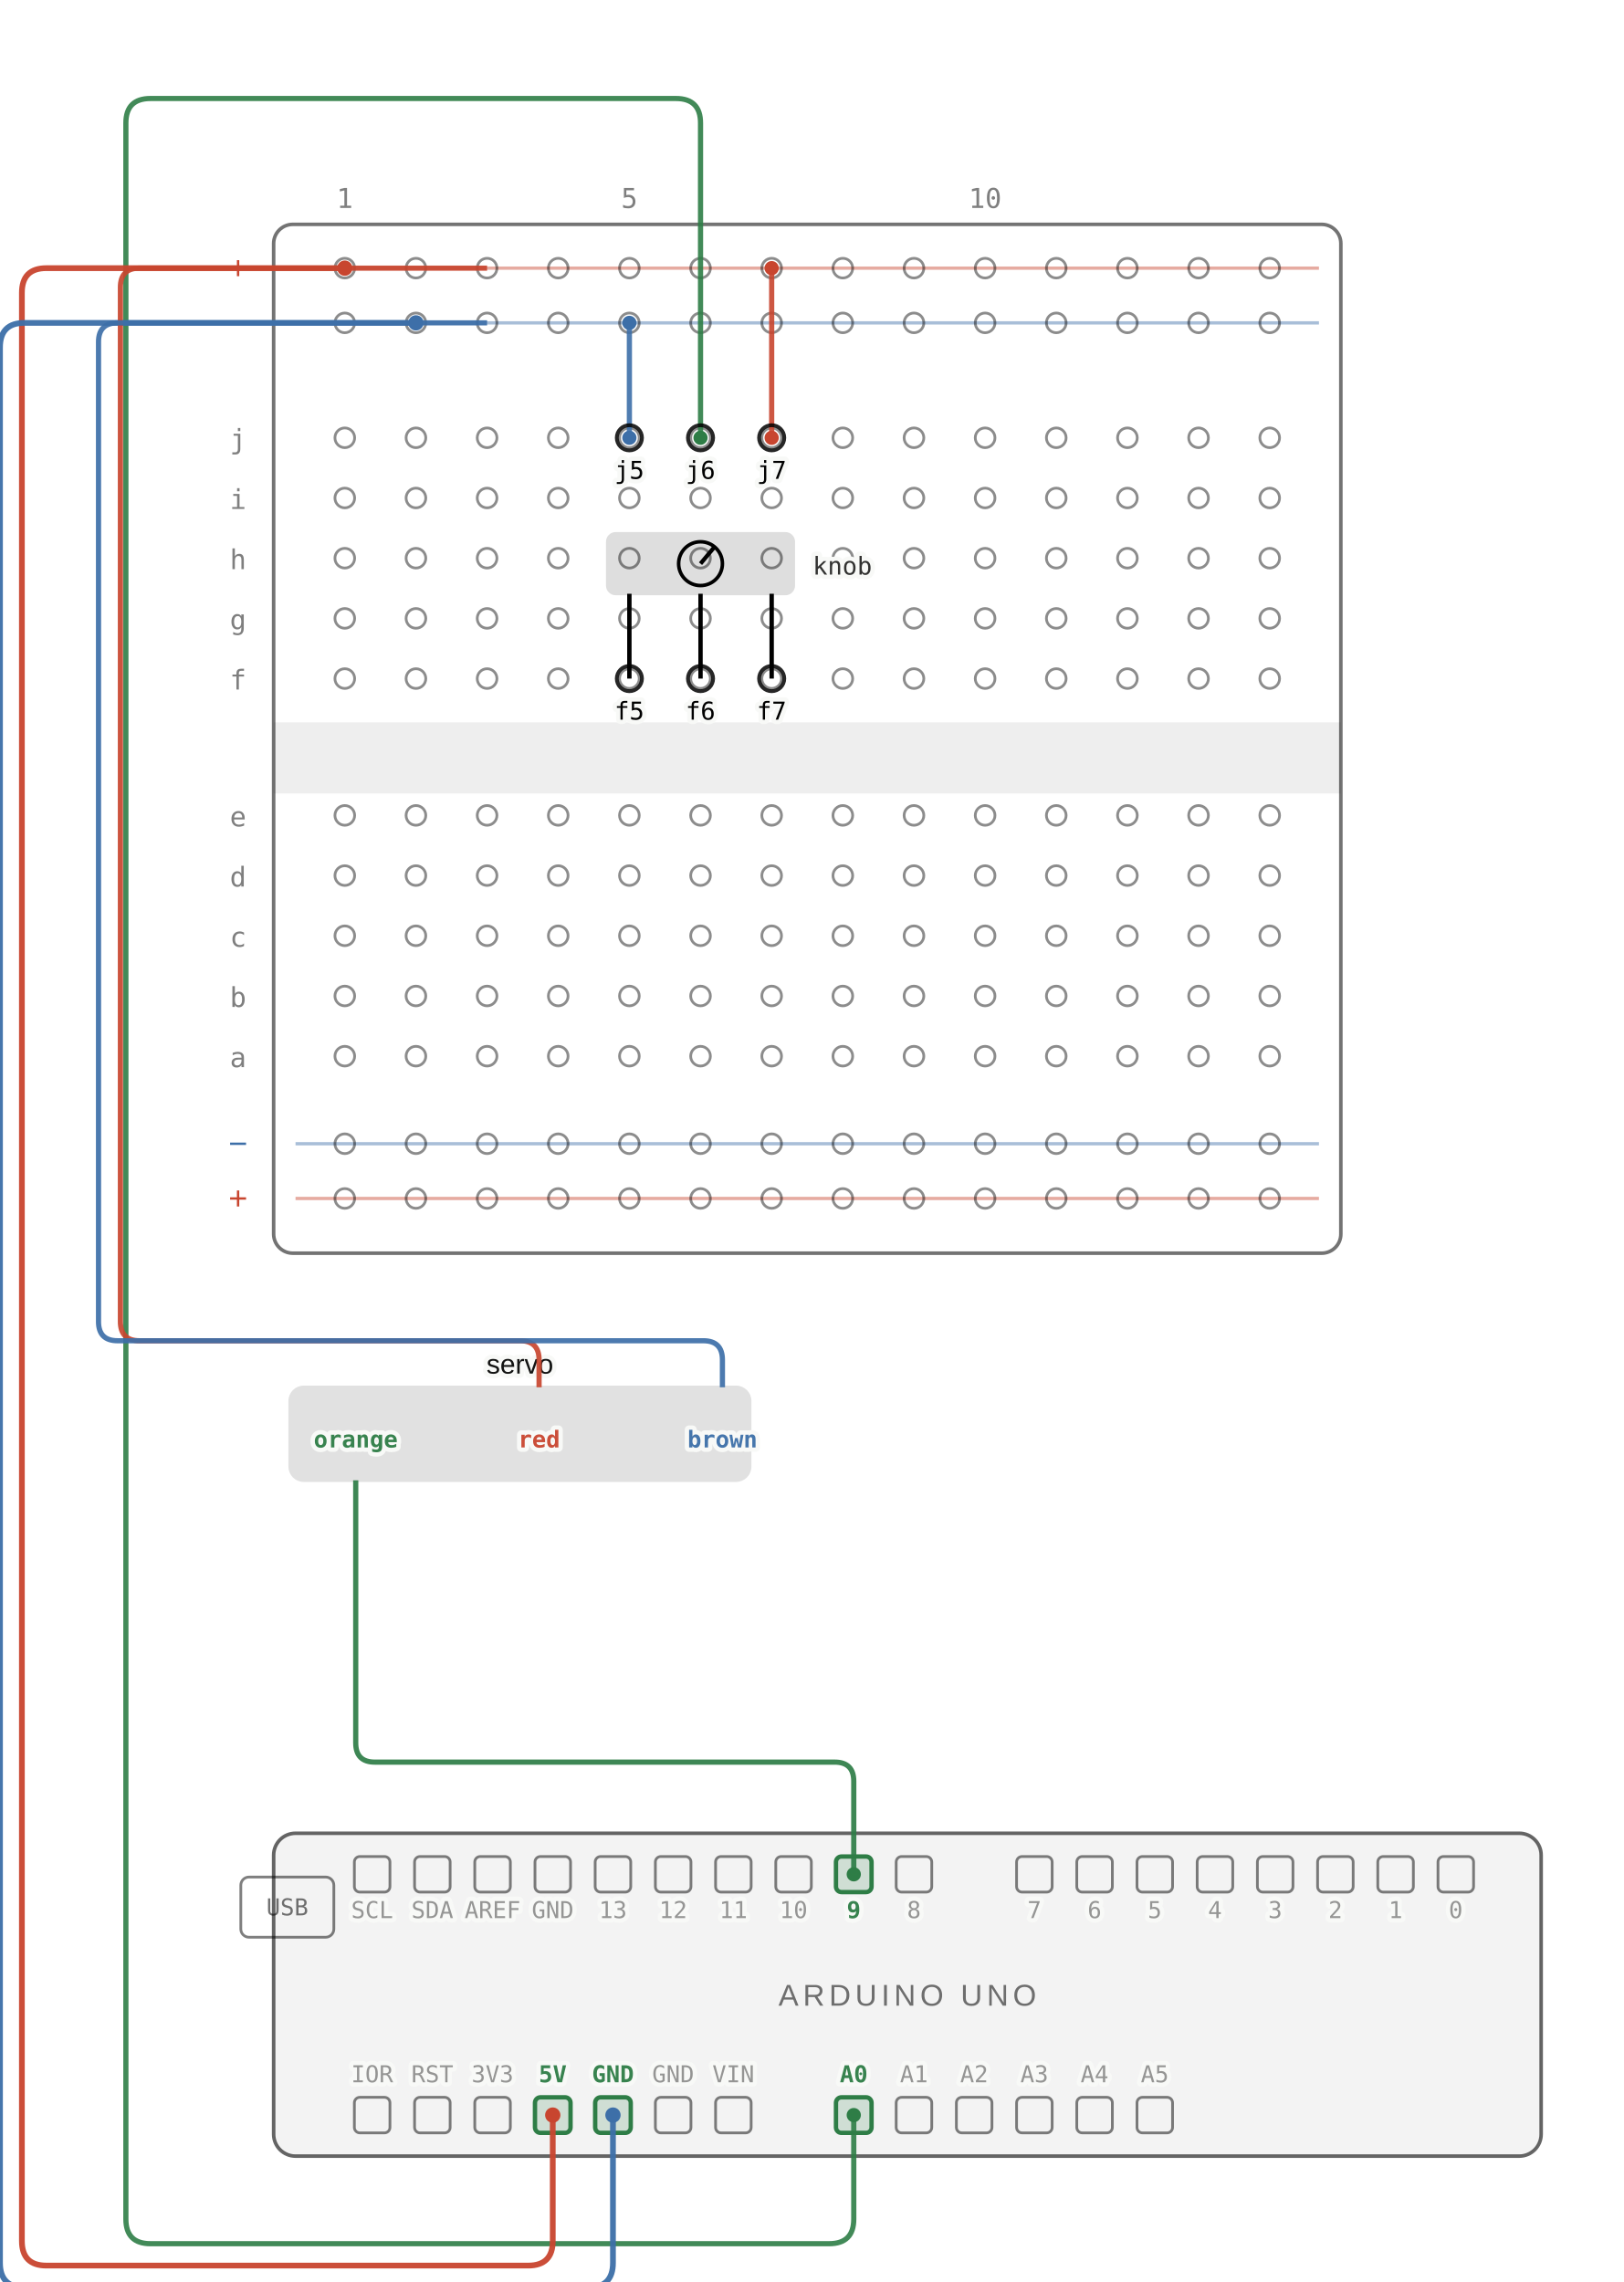
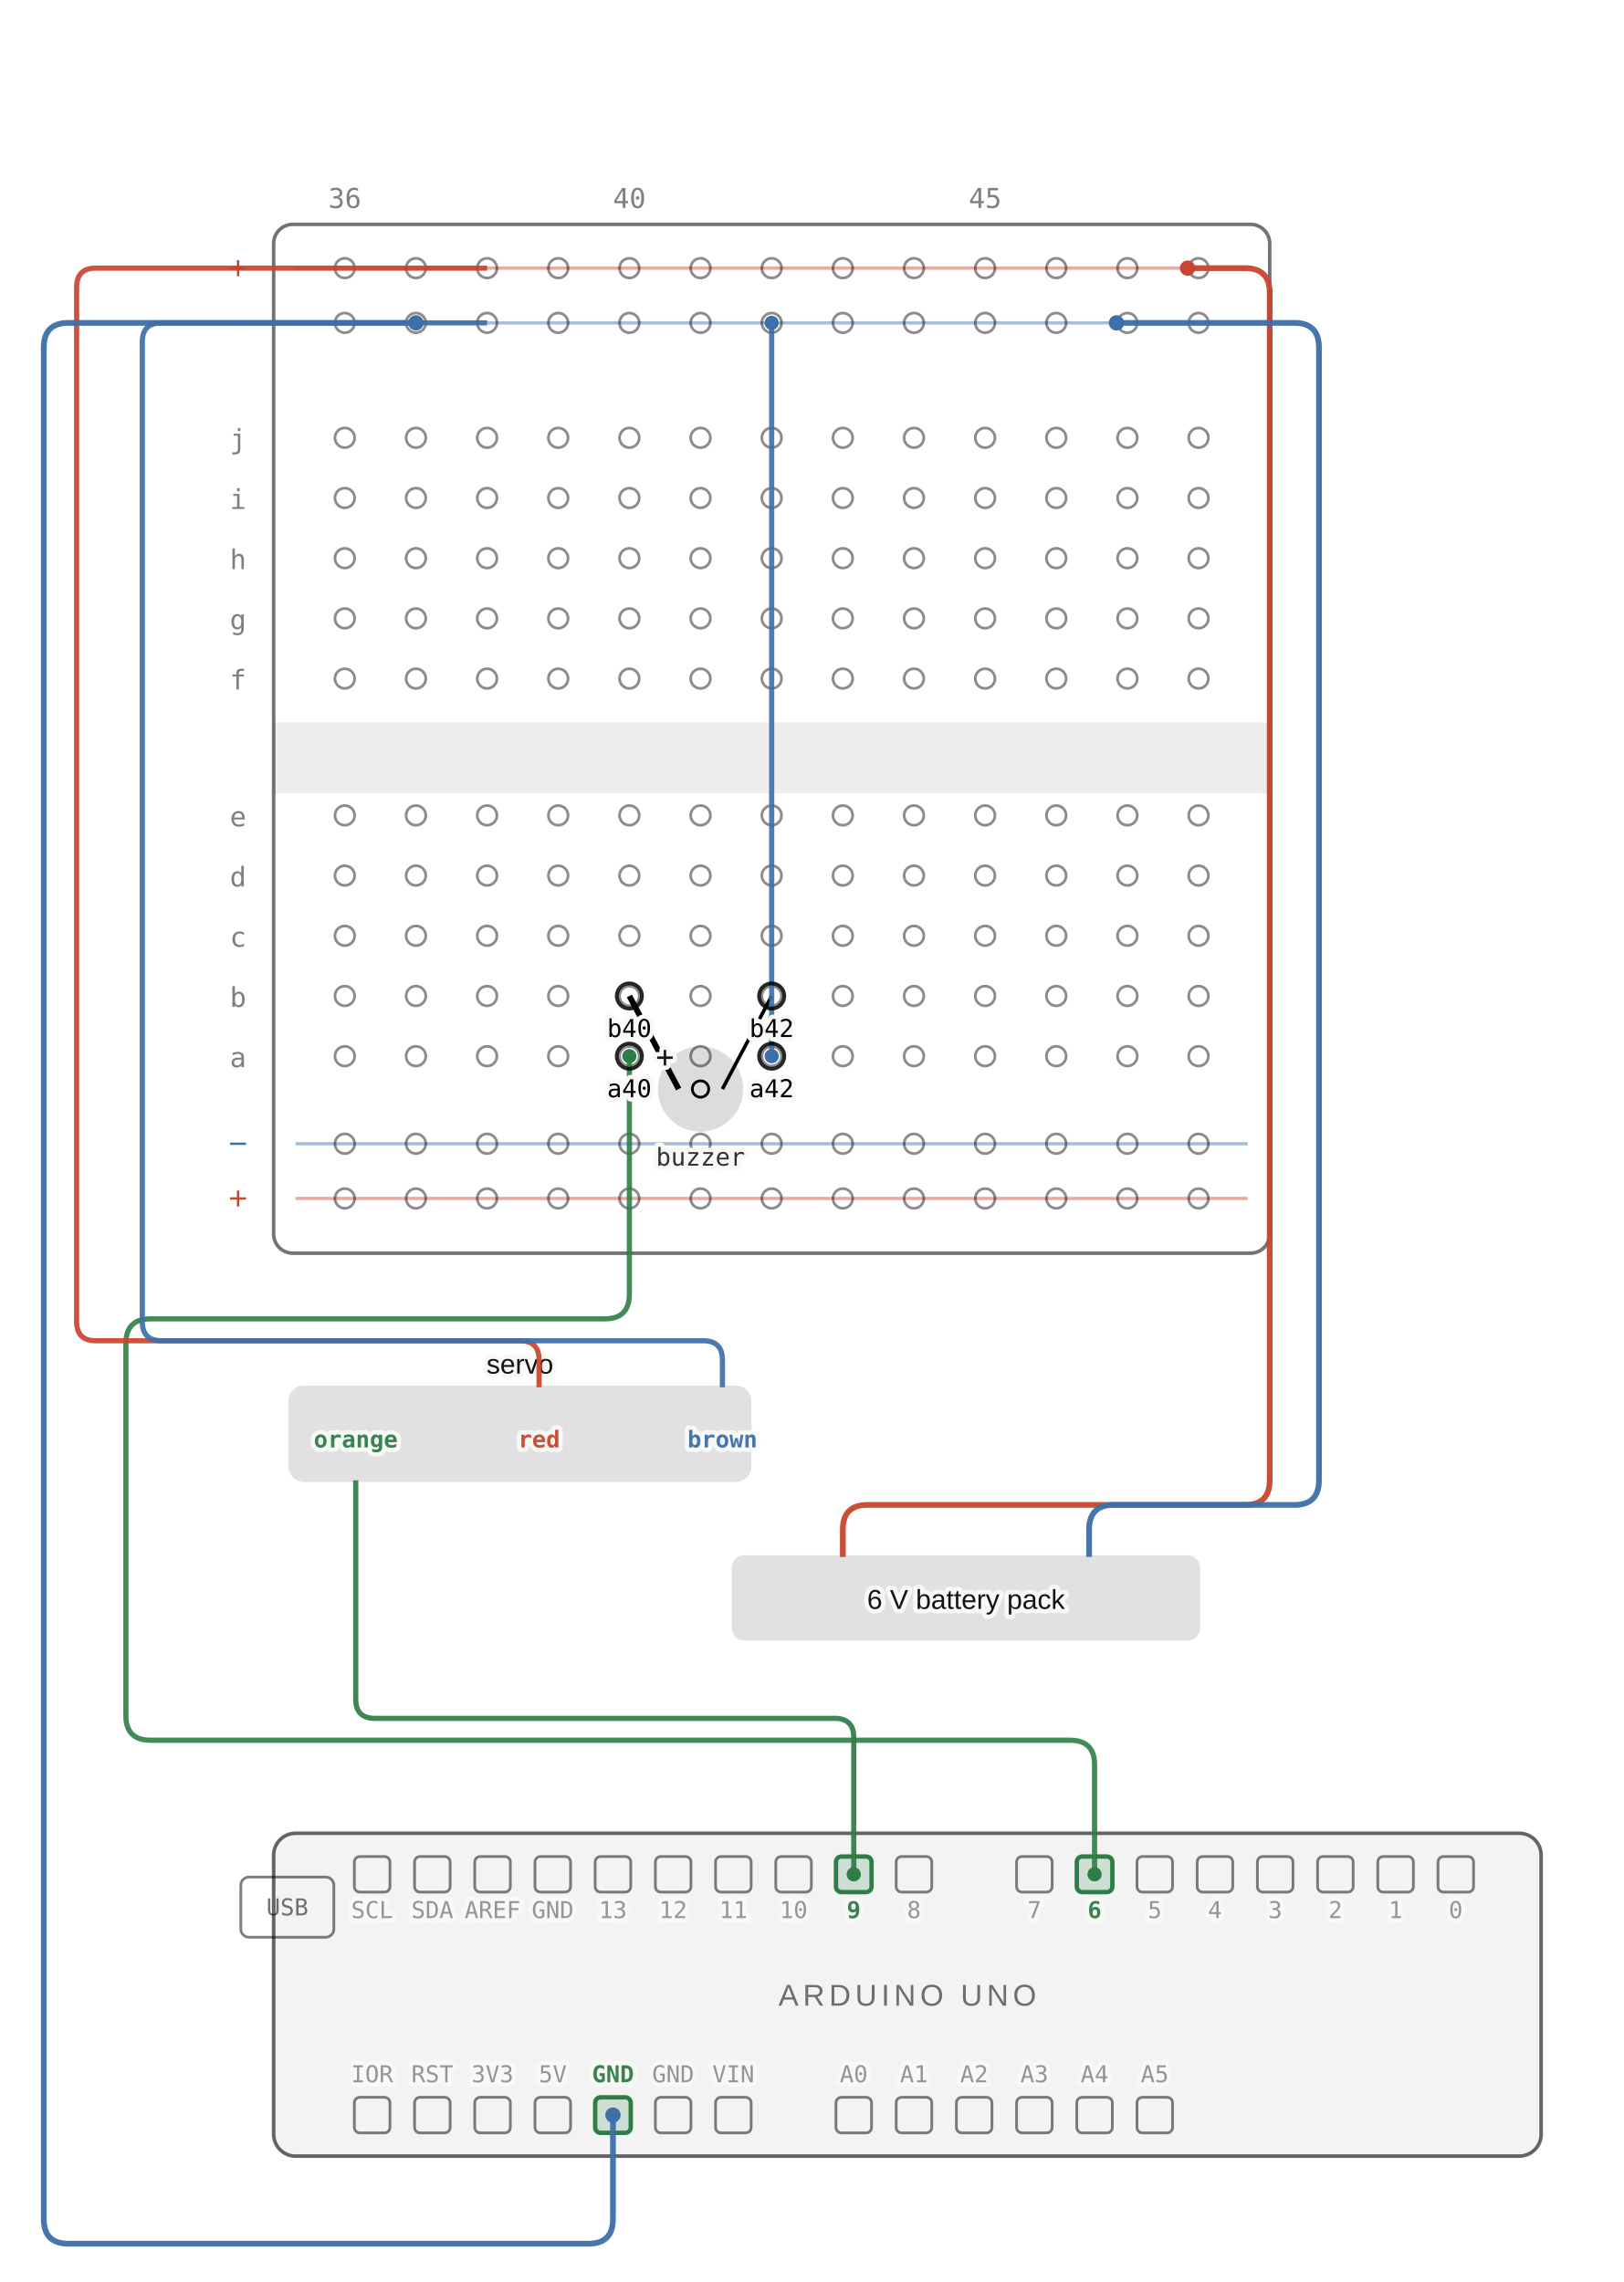
- <svg viewBox="0 -64 593.2 834" role="img" aria-label="Band 6 Part 5: the knob drives the arm" style="width:593.2px; max-width:100%; min-width:560px">
+ <svg viewBox="0 -64 593.2 834" role="img" aria-label="Band 8 Part 10: the documented example" style="width:593.2px; max-width:100%; min-width:560px">
  <defs>
    <circle id="bh" r="3.6" fill="none" stroke="currentColor" stroke-width="1" opacity=".45" />
    <rect id="sk" x="-6.5" y="-6.5" width="13" height="13" rx="2" fill="none" stroke="currentColor" stroke-width="1" opacity=".5" />
  </defs>
-   <rect x="100" y="18" width="390" height="376" rx="7" fill="none" stroke="currentColor" stroke-width="1.3" opacity=".55" />
-   <rect x="100" y="200" width="390" height="26" fill="currentColor" opacity=".07" />
-   <line x1="108" y1="34" x2="482" y2="34" stroke="#C8452F" stroke-width="1.2" opacity=".45" />
+   <rect x="100" y="18" width="364" height="376" rx="7" fill="none" stroke="currentColor" stroke-width="1.3" opacity=".55" />
+   <rect x="100" y="200" width="364" height="26" fill="currentColor" opacity=".07" />
+   <line x1="108" y1="34" x2="456" y2="34" stroke="#C8452F" stroke-width="1.2" opacity=".45" />
  <text x="87" y="38" font-size="12" fill="#C8452F" text-anchor="middle" font-family="Archivo,Arial,sans-serif">+</text>
  <use href="#bh" x="126" y="34" />
  <use href="#bh" x="152" y="34" />
  <use href="#bh" x="178" y="34" />
  <use href="#bh" x="204" y="34" />
  <use href="#bh" x="230" y="34" />
  <use href="#bh" x="256" y="34" />
  <use href="#bh" x="282" y="34" />
  <use href="#bh" x="308" y="34" />
  <use href="#bh" x="334" y="34" />
  <use href="#bh" x="360" y="34" />
  <use href="#bh" x="386" y="34" />
  <use href="#bh" x="412" y="34" />
  <use href="#bh" x="438" y="34" />
-   <use href="#bh" x="464" y="34" />
-   <line x1="108" y1="54" x2="482" y2="54" stroke="#3D6FA8" stroke-width="1.2" opacity=".45" />
+   <line x1="108" y1="54" x2="456" y2="54" stroke="#3D6FA8" stroke-width="1.2" opacity=".45" />
  <text x="87" y="58" font-size="12" fill="#3D6FA8" text-anchor="middle" font-family="Archivo,Arial,sans-serif">−</text>
  <use href="#bh" x="126" y="54" />
  <use href="#bh" x="152" y="54" />
  <use href="#bh" x="178" y="54" />
  <use href="#bh" x="204" y="54" />
  <use href="#bh" x="230" y="54" />
  <use href="#bh" x="256" y="54" />
  <use href="#bh" x="282" y="54" />
  <use href="#bh" x="308" y="54" />
  <use href="#bh" x="334" y="54" />
  <use href="#bh" x="360" y="54" />
  <use href="#bh" x="386" y="54" />
  <use href="#bh" x="412" y="54" />
  <use href="#bh" x="438" y="54" />
-   <use href="#bh" x="464" y="54" />
-   <line x1="108" y1="354" x2="482" y2="354" stroke="#3D6FA8" stroke-width="1.2" opacity=".45" />
+   <line x1="108" y1="354" x2="456" y2="354" stroke="#3D6FA8" stroke-width="1.2" opacity=".45" />
  <text x="87" y="358" font-size="12" fill="#3D6FA8" text-anchor="middle" font-family="Archivo,Arial,sans-serif">−</text>
  <use href="#bh" x="126" y="354" />
  <use href="#bh" x="152" y="354" />
  <use href="#bh" x="178" y="354" />
  <use href="#bh" x="204" y="354" />
  <use href="#bh" x="230" y="354" />
  <use href="#bh" x="256" y="354" />
  <use href="#bh" x="282" y="354" />
  <use href="#bh" x="308" y="354" />
  <use href="#bh" x="334" y="354" />
  <use href="#bh" x="360" y="354" />
  <use href="#bh" x="386" y="354" />
  <use href="#bh" x="412" y="354" />
  <use href="#bh" x="438" y="354" />
-   <use href="#bh" x="464" y="354" />
-   <line x1="108" y1="374" x2="482" y2="374" stroke="#C8452F" stroke-width="1.2" opacity=".45" />
+   <line x1="108" y1="374" x2="456" y2="374" stroke="#C8452F" stroke-width="1.2" opacity=".45" />
  <text x="87" y="378" font-size="12" fill="#C8452F" text-anchor="middle" font-family="Archivo,Arial,sans-serif">+</text>
  <use href="#bh" x="126" y="374" />
  <use href="#bh" x="152" y="374" />
  <use href="#bh" x="178" y="374" />
  <use href="#bh" x="204" y="374" />
  <use href="#bh" x="230" y="374" />
  <use href="#bh" x="256" y="374" />
  <use href="#bh" x="282" y="374" />
  <use href="#bh" x="308" y="374" />
  <use href="#bh" x="334" y="374" />
  <use href="#bh" x="360" y="374" />
  <use href="#bh" x="386" y="374" />
  <use href="#bh" x="412" y="374" />
  <use href="#bh" x="438" y="374" />
-   <use href="#bh" x="464" y="374" />
  <text x="87" y="100" font-size="10" fill="currentColor" opacity=".5" text-anchor="middle" font-family="IBM Plex Mono,monospace">j</text>
  <use href="#bh" x="126" y="96" />
  <use href="#bh" x="152" y="96" />
  <use href="#bh" x="178" y="96" />
  <use href="#bh" x="204" y="96" />
  <use href="#bh" x="230" y="96" />
  <use href="#bh" x="256" y="96" />
  <use href="#bh" x="282" y="96" />
  <use href="#bh" x="308" y="96" />
  <use href="#bh" x="334" y="96" />
  <use href="#bh" x="360" y="96" />
  <use href="#bh" x="386" y="96" />
  <use href="#bh" x="412" y="96" />
  <use href="#bh" x="438" y="96" />
-   <use href="#bh" x="464" y="96" />
  <text x="87" y="122" font-size="10" fill="currentColor" opacity=".5" text-anchor="middle" font-family="IBM Plex Mono,monospace">i</text>
  <use href="#bh" x="126" y="118" />
  <use href="#bh" x="152" y="118" />
  <use href="#bh" x="178" y="118" />
  <use href="#bh" x="204" y="118" />
  <use href="#bh" x="230" y="118" />
  <use href="#bh" x="256" y="118" />
  <use href="#bh" x="282" y="118" />
  <use href="#bh" x="308" y="118" />
  <use href="#bh" x="334" y="118" />
  <use href="#bh" x="360" y="118" />
  <use href="#bh" x="386" y="118" />
  <use href="#bh" x="412" y="118" />
  <use href="#bh" x="438" y="118" />
-   <use href="#bh" x="464" y="118" />
  <text x="87" y="144" font-size="10" fill="currentColor" opacity=".5" text-anchor="middle" font-family="IBM Plex Mono,monospace">h</text>
  <use href="#bh" x="126" y="140" />
  <use href="#bh" x="152" y="140" />
  <use href="#bh" x="178" y="140" />
  <use href="#bh" x="204" y="140" />
  <use href="#bh" x="230" y="140" />
  <use href="#bh" x="256" y="140" />
  <use href="#bh" x="282" y="140" />
  <use href="#bh" x="308" y="140" />
  <use href="#bh" x="334" y="140" />
  <use href="#bh" x="360" y="140" />
  <use href="#bh" x="386" y="140" />
  <use href="#bh" x="412" y="140" />
  <use href="#bh" x="438" y="140" />
-   <use href="#bh" x="464" y="140" />
  <text x="87" y="166" font-size="10" fill="currentColor" opacity=".5" text-anchor="middle" font-family="IBM Plex Mono,monospace">g</text>
  <use href="#bh" x="126" y="162" />
  <use href="#bh" x="152" y="162" />
  <use href="#bh" x="178" y="162" />
  <use href="#bh" x="204" y="162" />
  <use href="#bh" x="230" y="162" />
  <use href="#bh" x="256" y="162" />
  <use href="#bh" x="282" y="162" />
  <use href="#bh" x="308" y="162" />
  <use href="#bh" x="334" y="162" />
  <use href="#bh" x="360" y="162" />
  <use href="#bh" x="386" y="162" />
  <use href="#bh" x="412" y="162" />
  <use href="#bh" x="438" y="162" />
-   <use href="#bh" x="464" y="162" />
  <text x="87" y="188" font-size="10" fill="currentColor" opacity=".5" text-anchor="middle" font-family="IBM Plex Mono,monospace">f</text>
  <use href="#bh" x="126" y="184" />
  <use href="#bh" x="152" y="184" />
  <use href="#bh" x="178" y="184" />
  <use href="#bh" x="204" y="184" />
  <use href="#bh" x="230" y="184" />
  <use href="#bh" x="256" y="184" />
  <use href="#bh" x="282" y="184" />
  <use href="#bh" x="308" y="184" />
  <use href="#bh" x="334" y="184" />
  <use href="#bh" x="360" y="184" />
  <use href="#bh" x="386" y="184" />
  <use href="#bh" x="412" y="184" />
  <use href="#bh" x="438" y="184" />
-   <use href="#bh" x="464" y="184" />
  <text x="87" y="238" font-size="10" fill="currentColor" opacity=".5" text-anchor="middle" font-family="IBM Plex Mono,monospace">e</text>
  <use href="#bh" x="126" y="234" />
  <use href="#bh" x="152" y="234" />
  <use href="#bh" x="178" y="234" />
  <use href="#bh" x="204" y="234" />
  <use href="#bh" x="230" y="234" />
  <use href="#bh" x="256" y="234" />
  <use href="#bh" x="282" y="234" />
  <use href="#bh" x="308" y="234" />
  <use href="#bh" x="334" y="234" />
  <use href="#bh" x="360" y="234" />
  <use href="#bh" x="386" y="234" />
  <use href="#bh" x="412" y="234" />
  <use href="#bh" x="438" y="234" />
-   <use href="#bh" x="464" y="234" />
  <text x="87" y="260" font-size="10" fill="currentColor" opacity=".5" text-anchor="middle" font-family="IBM Plex Mono,monospace">d</text>
  <use href="#bh" x="126" y="256" />
  <use href="#bh" x="152" y="256" />
  <use href="#bh" x="178" y="256" />
  <use href="#bh" x="204" y="256" />
  <use href="#bh" x="230" y="256" />
  <use href="#bh" x="256" y="256" />
  <use href="#bh" x="282" y="256" />
  <use href="#bh" x="308" y="256" />
  <use href="#bh" x="334" y="256" />
  <use href="#bh" x="360" y="256" />
  <use href="#bh" x="386" y="256" />
  <use href="#bh" x="412" y="256" />
  <use href="#bh" x="438" y="256" />
-   <use href="#bh" x="464" y="256" />
  <text x="87" y="282" font-size="10" fill="currentColor" opacity=".5" text-anchor="middle" font-family="IBM Plex Mono,monospace">c</text>
  <use href="#bh" x="126" y="278" />
  <use href="#bh" x="152" y="278" />
  <use href="#bh" x="178" y="278" />
  <use href="#bh" x="204" y="278" />
  <use href="#bh" x="230" y="278" />
  <use href="#bh" x="256" y="278" />
  <use href="#bh" x="282" y="278" />
  <use href="#bh" x="308" y="278" />
  <use href="#bh" x="334" y="278" />
  <use href="#bh" x="360" y="278" />
  <use href="#bh" x="386" y="278" />
  <use href="#bh" x="412" y="278" />
  <use href="#bh" x="438" y="278" />
-   <use href="#bh" x="464" y="278" />
  <text x="87" y="304" font-size="10" fill="currentColor" opacity=".5" text-anchor="middle" font-family="IBM Plex Mono,monospace">b</text>
  <use href="#bh" x="126" y="300" />
  <use href="#bh" x="152" y="300" />
  <use href="#bh" x="178" y="300" />
  <use href="#bh" x="204" y="300" />
  <use href="#bh" x="230" y="300" />
  <use href="#bh" x="256" y="300" />
  <use href="#bh" x="282" y="300" />
  <use href="#bh" x="308" y="300" />
  <use href="#bh" x="334" y="300" />
  <use href="#bh" x="360" y="300" />
  <use href="#bh" x="386" y="300" />
  <use href="#bh" x="412" y="300" />
  <use href="#bh" x="438" y="300" />
-   <use href="#bh" x="464" y="300" />
  <text x="87" y="326" font-size="10" fill="currentColor" opacity=".5" text-anchor="middle" font-family="IBM Plex Mono,monospace">a</text>
  <use href="#bh" x="126" y="322" />
  <use href="#bh" x="152" y="322" />
  <use href="#bh" x="178" y="322" />
  <use href="#bh" x="204" y="322" />
  <use href="#bh" x="230" y="322" />
  <use href="#bh" x="256" y="322" />
  <use href="#bh" x="282" y="322" />
  <use href="#bh" x="308" y="322" />
  <use href="#bh" x="334" y="322" />
  <use href="#bh" x="360" y="322" />
  <use href="#bh" x="386" y="322" />
  <use href="#bh" x="412" y="322" />
  <use href="#bh" x="438" y="322" />
-   <use href="#bh" x="464" y="322" />
-   <text x="126" y="12" font-size="10" fill="currentColor" opacity=".5" text-anchor="middle" font-family="IBM Plex Mono,monospace">1</text>
-   <text x="230" y="12" font-size="10" fill="currentColor" opacity=".5" text-anchor="middle" font-family="IBM Plex Mono,monospace">5</text>
-   <text x="360" y="12" font-size="10" fill="currentColor" opacity=".5" text-anchor="middle" font-family="IBM Plex Mono,monospace">10</text>
+   <text x="126" y="12" font-size="10" fill="currentColor" opacity=".5" text-anchor="middle" font-family="IBM Plex Mono,monospace">36</text>
+   <text x="230" y="12" font-size="10" fill="currentColor" opacity=".5" text-anchor="middle" font-family="IBM Plex Mono,monospace">40</text>
+   <text x="360" y="12" font-size="10" fill="currentColor" opacity=".5" text-anchor="middle" font-family="IBM Plex Mono,monospace">45</text>
  <rect x="100" y="606" width="463.2" height="118" rx="8" fill="currentColor" opacity=".05" />
  <rect x="100" y="606" width="463.2" height="118" rx="8" fill="none" stroke="currentColor" stroke-width="1.3" opacity=".6" />
  <rect x="88" y="622" width="34" height="22" rx="3" fill="none" stroke="currentColor" stroke-width="1" opacity=".5" />
  <text x="105" y="636" font-size="8.5" fill="currentColor" opacity=".55" text-anchor="middle" font-family="IBM Plex Mono,monospace">USB</text>
  <text x="331.6" y="669" font-size="11" fill="currentColor" opacity=".55" text-anchor="middle" letter-spacing="1.6" font-family="Archivo,Arial,sans-serif">ARDUINO UNO</text>
  <use href="#sk" x="136" y="621" />
  <use href="#sk" x="158" y="621" />
  <use href="#sk" x="180" y="621" />
  <use href="#sk" x="202" y="621" />
  <use href="#sk" x="224" y="621" />
  <use href="#sk" x="246" y="621" />
  <use href="#sk" x="268" y="621" />
  <use href="#sk" x="290" y="621" />
  <use href="#sk" x="312" y="621" />
  <rect x="305.5" y="614.5" width="13" height="13" rx="2" fill="#2E7D46" opacity=".18" />
  <rect x="305.5" y="614.5" width="13" height="13" rx="2" fill="none" stroke="#2E7D46" stroke-width="1.6" />
  <use href="#sk" x="334" y="621" />
  <use href="#sk" x="378" y="621" />
  <use href="#sk" x="400" y="621" />
+   <rect x="393.5" y="614.5" width="13" height="13" rx="2" fill="#2E7D46" opacity=".18" />
+   <rect x="393.5" y="614.5" width="13" height="13" rx="2" fill="none" stroke="#2E7D46" stroke-width="1.6" />
  <use href="#sk" x="422" y="621" />
  <use href="#sk" x="444" y="621" />
  <use href="#sk" x="466" y="621" />
  <use href="#sk" x="488" y="621" />
  <use href="#sk" x="510" y="621" />
  <use href="#sk" x="532" y="621" />
  <use href="#sk" x="136" y="709" />
  <use href="#sk" x="158" y="709" />
  <use href="#sk" x="180" y="709" />
  <use href="#sk" x="202" y="709" />
-   <rect x="195.5" y="702.5" width="13" height="13" rx="2" fill="#2E7D46" opacity=".18" />
-   <rect x="195.5" y="702.5" width="13" height="13" rx="2" fill="none" stroke="#2E7D46" stroke-width="1.6" />
  <use href="#sk" x="224" y="709" />
  <rect x="217.5" y="702.5" width="13" height="13" rx="2" fill="#2E7D46" opacity=".18" />
  <rect x="217.5" y="702.5" width="13" height="13" rx="2" fill="none" stroke="#2E7D46" stroke-width="1.6" />
  <use href="#sk" x="246" y="709" />
  <use href="#sk" x="268" y="709" />
  <use href="#sk" x="312" y="709" />
-   <rect x="305.5" y="702.5" width="13" height="13" rx="2" fill="#2E7D46" opacity=".18" />
-   <rect x="305.5" y="702.5" width="13" height="13" rx="2" fill="none" stroke="#2E7D46" stroke-width="1.6" />
  <use href="#sk" x="334" y="709" />
  <use href="#sk" x="356" y="709" />
  <use href="#sk" x="378" y="709" />
  <use href="#sk" x="400" y="709" />
  <use href="#sk" x="422" y="709" />
-   <line x1="230" y1="184" x2="230" y2="153" stroke="currentColor" stroke-width="1.6" />
-   <line x1="256" y1="184" x2="256" y2="153" stroke="currentColor" stroke-width="1.6" />
-   <line x1="282" y1="184" x2="282" y2="153" stroke="currentColor" stroke-width="1.6" />
-   <rect x="222" y="131" width="68" height="22" rx="3" fill="currentColor" opacity=".13" stroke="currentColor" stroke-width="1.1" />
-   <circle cx="256" cy="142" r="8" fill="none" stroke="currentColor" stroke-width="1.3" />
-   <line x1="256" y1="142" x2="261" y2="136" stroke="currentColor" stroke-width="1.5" />
-   <text x="297" y="146" font-size="9" text-anchor="start" font-weight="400" font-family="IBM Plex Mono,monospace" fill="none" stroke="var(--surface,#F8F9F7)" stroke-width="3.2" stroke-linejoin="round">knob</text>
-   <text x="297" y="146" font-size="9" text-anchor="start" font-weight="400" font-family="IBM Plex Mono,monospace" fill="currentColor" opacity=".8">knob</text>
-   <line x1="230" y1="96" x2="230" y2="54" stroke="#3D6FA8" stroke-width="1.9" opacity=".9" />
-   <circle cx="230" cy="54" r="2.6" fill="#3D6FA8" />
-   <circle cx="230" cy="96" r="2.6" fill="#3D6FA8" />
-   <path d="M 256 96 L 256 -19 Q 256 -28 247 -28 L 55 -28 Q 46 -28 46 -19 L 46 747 Q 46 756 55 756 L 303 756 Q 312 756 312 747 L 312 709" fill="none" stroke="#2E7D46" stroke-width="1.9" opacity=".9" />
-   <circle cx="312" cy="709" r="2.6" fill="#2E7D46" />
-   <circle cx="256" cy="96" r="2.6" fill="#2E7D46" />
-   <line x1="282" y1="96" x2="282" y2="34" stroke="#C8452F" stroke-width="1.9" opacity=".9" />
-   <circle cx="282" cy="34" r="2.6" fill="#C8452F" />
-   <circle cx="282" cy="96" r="2.6" fill="#C8452F" />
-   <path d="M 202 709 L 202 755 Q 202 764 193 764 L 17 764 Q 8 764 8 755 L 8 43 Q 8 34 17 34 L 126 34" fill="none" stroke="#C8452F" stroke-width="2.1" opacity=".95" />
-   <circle cx="202" cy="709" r="2.8" fill="#C8452F" />
-   <circle cx="126" cy="34" r="2.8" fill="#C8452F" />
-   <path d="M 224 709 L 224 763 Q 224 772 215 772 L 9 772 Q 0 772 0 763 L 0 63 Q 0 54 9 54 L 152 54" fill="none" stroke="#3D6FA8" stroke-width="2.1" opacity=".95" />
-   <circle cx="224" cy="709" r="2.8" fill="#3D6FA8" />
-   <circle cx="152" cy="54" r="2.8" fill="#3D6FA8" />
+   <line x1="230" y1="300" x2="248" y2="334" stroke="currentColor" stroke-width="2.1" />
+   <line x1="282" y1="300" x2="264" y2="334" stroke="currentColor" stroke-width="1.3" />
+   <circle cx="256" cy="334" r="15" fill="currentColor" opacity=".14" stroke="currentColor" stroke-width="1.2" />
+   <circle cx="256" cy="334" r="3" fill="none" stroke="currentColor" stroke-width="1" />
+   <text x="243" y="326" font-size="11" text-anchor="middle" font-weight="400" font-family="IBM Plex Mono,monospace" fill="none" stroke="var(--surface,#F8F9F7)" stroke-width="3.2" stroke-linejoin="round">+</text>
+   <text x="243" y="326" font-size="11" text-anchor="middle" font-weight="400" font-family="IBM Plex Mono,monospace" fill="currentColor" opacity=".9">+</text>
+   <text x="256" y="362" font-size="9" text-anchor="middle" font-weight="400" font-family="IBM Plex Mono,monospace" fill="none" stroke="var(--surface,#F8F9F7)" stroke-width="3.2" stroke-linejoin="round">buzzer</text>
+   <text x="256" y="362" font-size="9" text-anchor="middle" font-weight="400" font-family="IBM Plex Mono,monospace" fill="currentColor" opacity=".8">buzzer</text>
+   <path d="M 230 322 L 230 409 Q 230 418 221 418 L 55 418 Q 46 418 46 427 L 46 563 Q 46 572 55 572 L 391 572 Q 400 572 400 581 L 400 621" fill="none" stroke="#2E7D46" stroke-width="1.9" opacity=".9" />
+   <circle cx="400" cy="621" r="2.6" fill="#2E7D46" />
+   <circle cx="230" cy="322" r="2.6" fill="#2E7D46" />
+   <line x1="282" y1="322" x2="282" y2="54" stroke="#3D6FA8" stroke-width="1.9" opacity=".9" />
+   <circle cx="282" cy="54" r="2.6" fill="#3D6FA8" />
+   <circle cx="282" cy="322" r="2.6" fill="#3D6FA8" />
  <rect x="106" y="443" width="168" height="34" rx="5" fill="currentColor" opacity=".12" stroke="currentColor" stroke-width="1.2" />
  <text x="190" y="438" font-size="10" text-anchor="middle" font-weight="400" font-family="Archivo,Arial,sans-serif" fill="none" stroke="var(--surface,#F8F9F7)" stroke-width="3.2" stroke-linejoin="round">servo</text>
  <text x="190" y="438" font-size="10" text-anchor="middle" font-weight="400" font-family="Archivo,Arial,sans-serif" fill="currentColor" opacity=".92">servo</text>
  <circle cx="312" cy="621" r="2.6" fill="#2E7D46" />
-   <path d="M 130 477 L 130 573 Q 130 580 137 580 L 305 580 Q 312 580 312 587 L 312 621" fill="none" stroke="#2E7D46" stroke-width="1.9" opacity=".92" />
+   <path d="M 130 477 L 130 557 Q 130 564 137 564 L 305 564 Q 312 564 312 571 L 312 621" fill="none" stroke="#2E7D46" stroke-width="1.9" opacity=".92" />
  <text x="130" y="465" font-size="8.5" text-anchor="middle" font-weight="700" font-family="IBM Plex Mono,monospace" fill="none" stroke="var(--surface,#F8F9F7)" stroke-width="3.2" stroke-linejoin="round">orange</text>
  <text x="130" y="465" font-size="8.5" text-anchor="middle" font-weight="700" font-family="IBM Plex Mono,monospace" fill="#2E7D46" opacity=".95">orange</text>
-   <path d="M 197 443 L 197 433 Q 197 426 190 426 L 51 426 Q 44 426 44 419 L 44 41 Q 44 34 51 34 L 178 34" fill="none" stroke="#C8452F" stroke-width="1.9" opacity=".92" />
+   <path d="M 197 443 L 197 433 Q 197 426 190 426 L 35 426 Q 28 426 28 419 L 28 41 Q 28 34 35 34 L 178 34" fill="none" stroke="#C8452F" stroke-width="1.9" opacity=".92" />
  <text x="197" y="465" font-size="8.5" text-anchor="middle" font-weight="700" font-family="IBM Plex Mono,monospace" fill="none" stroke="var(--surface,#F8F9F7)" stroke-width="3.2" stroke-linejoin="round">red</text>
  <text x="197" y="465" font-size="8.5" text-anchor="middle" font-weight="700" font-family="IBM Plex Mono,monospace" fill="#C8452F" opacity=".95">red</text>
-   <path d="M 264 443 L 264 433 Q 264 426 257 426 L 43 426 Q 36 426 36 419 L 36 61 Q 36 54 43 54 L 178 54" fill="none" stroke="#3D6FA8" stroke-width="1.9" opacity=".92" />
+   <path d="M 264 443 L 264 433 Q 264 426 257 426 L 59 426 Q 52 426 52 419 L 52 61 Q 52 54 59 54 L 178 54" fill="none" stroke="#3D6FA8" stroke-width="1.9" opacity=".92" />
  <text x="264" y="465" font-size="8.5" text-anchor="middle" font-weight="700" font-family="IBM Plex Mono,monospace" fill="none" stroke="var(--surface,#F8F9F7)" stroke-width="3.2" stroke-linejoin="round">brown</text>
  <text x="264" y="465" font-size="8.5" text-anchor="middle" font-weight="700" font-family="IBM Plex Mono,monospace" fill="#3D6FA8" opacity=".95">brown</text>
-   <circle cx="230" cy="184" r="4.6" fill="none" stroke="currentColor" stroke-width="1.4" opacity=".85" />
-   <text x="230" y="199" font-size="9" text-anchor="middle" font-weight="400" font-family="IBM Plex Mono,monospace" fill="none" stroke="var(--surface,#F8F9F7)" stroke-width="3.2" stroke-linejoin="round">f5</text>
-   <text x="230" y="199" font-size="9" text-anchor="middle" font-weight="400" font-family="IBM Plex Mono,monospace" fill="currentColor" opacity="1">f5</text>
-   <circle cx="256" cy="184" r="4.6" fill="none" stroke="currentColor" stroke-width="1.4" opacity=".85" />
-   <text x="256" y="199" font-size="9" text-anchor="middle" font-weight="400" font-family="IBM Plex Mono,monospace" fill="none" stroke="var(--surface,#F8F9F7)" stroke-width="3.2" stroke-linejoin="round">f6</text>
-   <text x="256" y="199" font-size="9" text-anchor="middle" font-weight="400" font-family="IBM Plex Mono,monospace" fill="currentColor" opacity="1">f6</text>
-   <circle cx="282" cy="184" r="4.6" fill="none" stroke="currentColor" stroke-width="1.4" opacity=".85" />
-   <text x="282" y="199" font-size="9" text-anchor="middle" font-weight="400" font-family="IBM Plex Mono,monospace" fill="none" stroke="var(--surface,#F8F9F7)" stroke-width="3.2" stroke-linejoin="round">f7</text>
-   <text x="282" y="199" font-size="9" text-anchor="middle" font-weight="400" font-family="IBM Plex Mono,monospace" fill="currentColor" opacity="1">f7</text>
-   <circle cx="230" cy="96" r="4.6" fill="none" stroke="currentColor" stroke-width="1.4" opacity=".85" />
-   <text x="230" y="111" font-size="9" text-anchor="middle" font-weight="400" font-family="IBM Plex Mono,monospace" fill="none" stroke="var(--surface,#F8F9F7)" stroke-width="3.2" stroke-linejoin="round">j5</text>
-   <text x="230" y="111" font-size="9" text-anchor="middle" font-weight="400" font-family="IBM Plex Mono,monospace" fill="currentColor" opacity="1">j5</text>
-   <circle cx="256" cy="96" r="4.6" fill="none" stroke="currentColor" stroke-width="1.4" opacity=".85" />
-   <text x="256" y="111" font-size="9" text-anchor="middle" font-weight="400" font-family="IBM Plex Mono,monospace" fill="none" stroke="var(--surface,#F8F9F7)" stroke-width="3.2" stroke-linejoin="round">j6</text>
-   <text x="256" y="111" font-size="9" text-anchor="middle" font-weight="400" font-family="IBM Plex Mono,monospace" fill="currentColor" opacity="1">j6</text>
-   <circle cx="282" cy="96" r="4.6" fill="none" stroke="currentColor" stroke-width="1.4" opacity=".85" />
-   <text x="282" y="111" font-size="9" text-anchor="middle" font-weight="400" font-family="IBM Plex Mono,monospace" fill="none" stroke="var(--surface,#F8F9F7)" stroke-width="3.2" stroke-linejoin="round">j7</text>
-   <text x="282" y="111" font-size="9" text-anchor="middle" font-weight="400" font-family="IBM Plex Mono,monospace" fill="currentColor" opacity="1">j7</text>
+   <rect x="268" y="505" width="170" height="30" rx="4" fill="currentColor" opacity=".12" stroke="currentColor" stroke-width="1.2" />
+   <text x="353" y="524" font-size="10" text-anchor="middle" font-weight="400" font-family="Archivo,Arial,sans-serif" fill="none" stroke="var(--surface,#F8F9F7)" stroke-width="3.2" stroke-linejoin="round">6 V battery pack</text>
+   <text x="353" y="524" font-size="10" text-anchor="middle" font-weight="400" font-family="Archivo,Arial,sans-serif" fill="currentColor" opacity=".92">6 V battery pack</text>
+   <path d="M 308 505 L 308 495 Q 308 486 317 486 L 455 486 Q 464 486 464 477 L 464 43 Q 464 34 455 34 L 434 34" fill="none" stroke="#C8452F" stroke-width="2.1" opacity=".95" />
+   <circle cx="434" cy="34" r="2.8" fill="#C8452F" />
+   <path d="M 398 505 L 398 495 Q 398 486 407 486 L 473 486 Q 482 486 482 477 L 482 63 Q 482 54 473 54 L 408 54" fill="none" stroke="#3D6FA8" stroke-width="2.1" opacity=".95" />
+   <circle cx="408" cy="54" r="2.8" fill="#3D6FA8" />
+   <path d="M 224 709 L 224 747 Q 224 756 215 756 L 25 756 Q 16 756 16 747 L 16 63 Q 16 54 25 54 L 152 54" fill="none" stroke="#3D6FA8" stroke-width="2.1" opacity=".95" />
+   <circle cx="224" cy="709" r="2.8" fill="#3D6FA8" />
+   <circle cx="152" cy="54" r="2.8" fill="#3D6FA8" />
+   <circle cx="230" cy="322" r="4.6" fill="none" stroke="currentColor" stroke-width="1.4" opacity=".85" />
+   <text x="230" y="337" font-size="9" text-anchor="middle" font-weight="400" font-family="IBM Plex Mono,monospace" fill="none" stroke="var(--surface,#F8F9F7)" stroke-width="3.2" stroke-linejoin="round">a40</text>
+   <text x="230" y="337" font-size="9" text-anchor="middle" font-weight="400" font-family="IBM Plex Mono,monospace" fill="currentColor" opacity="1">a40</text>
+   <circle cx="282" cy="322" r="4.6" fill="none" stroke="currentColor" stroke-width="1.4" opacity=".85" />
+   <text x="282" y="337" font-size="9" text-anchor="middle" font-weight="400" font-family="IBM Plex Mono,monospace" fill="none" stroke="var(--surface,#F8F9F7)" stroke-width="3.2" stroke-linejoin="round">a42</text>
+   <text x="282" y="337" font-size="9" text-anchor="middle" font-weight="400" font-family="IBM Plex Mono,monospace" fill="currentColor" opacity="1">a42</text>
+   <circle cx="230" cy="300" r="4.6" fill="none" stroke="currentColor" stroke-width="1.4" opacity=".85" />
+   <text x="230" y="315" font-size="9" text-anchor="middle" font-weight="400" font-family="IBM Plex Mono,monospace" fill="none" stroke="var(--surface,#F8F9F7)" stroke-width="3.2" stroke-linejoin="round">b40</text>
+   <text x="230" y="315" font-size="9" text-anchor="middle" font-weight="400" font-family="IBM Plex Mono,monospace" fill="currentColor" opacity="1">b40</text>
+   <circle cx="282" cy="300" r="4.6" fill="none" stroke="currentColor" stroke-width="1.4" opacity=".85" />
+   <text x="282" y="315" font-size="9" text-anchor="middle" font-weight="400" font-family="IBM Plex Mono,monospace" fill="none" stroke="var(--surface,#F8F9F7)" stroke-width="3.2" stroke-linejoin="round">b42</text>
+   <text x="282" y="315" font-size="9" text-anchor="middle" font-weight="400" font-family="IBM Plex Mono,monospace" fill="currentColor" opacity="1">b42</text>
  <text x="136" y="637" font-size="8.5" text-anchor="middle" font-weight="400" font-family="IBM Plex Mono,monospace" fill="none" stroke="var(--surface,#F8F9F7)" stroke-width="3.2" stroke-linejoin="round">SCL</text>
  <text x="136" y="637" font-size="8.5" text-anchor="middle" font-weight="400" font-family="IBM Plex Mono,monospace" fill="currentColor" opacity=".4">SCL</text>
  <text x="158" y="637" font-size="8.5" text-anchor="middle" font-weight="400" font-family="IBM Plex Mono,monospace" fill="none" stroke="var(--surface,#F8F9F7)" stroke-width="3.2" stroke-linejoin="round">SDA</text>
  <text x="158" y="637" font-size="8.5" text-anchor="middle" font-weight="400" font-family="IBM Plex Mono,monospace" fill="currentColor" opacity=".4">SDA</text>
  <text x="180" y="637" font-size="8.5" text-anchor="middle" font-weight="400" font-family="IBM Plex Mono,monospace" fill="none" stroke="var(--surface,#F8F9F7)" stroke-width="3.2" stroke-linejoin="round">AREF</text>
  <text x="180" y="637" font-size="8.5" text-anchor="middle" font-weight="400" font-family="IBM Plex Mono,monospace" fill="currentColor" opacity=".4">AREF</text>
  <text x="202" y="637" font-size="8.5" text-anchor="middle" font-weight="400" font-family="IBM Plex Mono,monospace" fill="none" stroke="var(--surface,#F8F9F7)" stroke-width="3.2" stroke-linejoin="round">GND</text>
  <text x="202" y="637" font-size="8.5" text-anchor="middle" font-weight="400" font-family="IBM Plex Mono,monospace" fill="currentColor" opacity=".4">GND</text>
  <text x="224" y="637" font-size="8.5" text-anchor="middle" font-weight="400" font-family="IBM Plex Mono,monospace" fill="none" stroke="var(--surface,#F8F9F7)" stroke-width="3.2" stroke-linejoin="round">13</text>
  <text x="224" y="637" font-size="8.5" text-anchor="middle" font-weight="400" font-family="IBM Plex Mono,monospace" fill="currentColor" opacity=".4">13</text>
  <text x="246" y="637" font-size="8.5" text-anchor="middle" font-weight="400" font-family="IBM Plex Mono,monospace" fill="none" stroke="var(--surface,#F8F9F7)" stroke-width="3.2" stroke-linejoin="round">12</text>
  <text x="246" y="637" font-size="8.5" text-anchor="middle" font-weight="400" font-family="IBM Plex Mono,monospace" fill="currentColor" opacity=".4">12</text>
  <text x="268" y="637" font-size="8.5" text-anchor="middle" font-weight="400" font-family="IBM Plex Mono,monospace" fill="none" stroke="var(--surface,#F8F9F7)" stroke-width="3.2" stroke-linejoin="round">11</text>
  <text x="268" y="637" font-size="8.5" text-anchor="middle" font-weight="400" font-family="IBM Plex Mono,monospace" fill="currentColor" opacity=".4">11</text>
  <text x="290" y="637" font-size="8.5" text-anchor="middle" font-weight="400" font-family="IBM Plex Mono,monospace" fill="none" stroke="var(--surface,#F8F9F7)" stroke-width="3.2" stroke-linejoin="round">10</text>
  <text x="290" y="637" font-size="8.5" text-anchor="middle" font-weight="400" font-family="IBM Plex Mono,monospace" fill="currentColor" opacity=".4">10</text>
  <text x="312" y="637" font-size="8.5" text-anchor="middle" font-weight="700" font-family="IBM Plex Mono,monospace" fill="none" stroke="var(--surface,#F8F9F7)" stroke-width="3.2" stroke-linejoin="round">9</text>
  <text x="312" y="637" font-size="8.5" text-anchor="middle" font-weight="700" font-family="IBM Plex Mono,monospace" fill="#2E7D46" opacity=".95">9</text>
  <text x="334" y="637" font-size="8.5" text-anchor="middle" font-weight="400" font-family="IBM Plex Mono,monospace" fill="none" stroke="var(--surface,#F8F9F7)" stroke-width="3.2" stroke-linejoin="round">8</text>
  <text x="334" y="637" font-size="8.5" text-anchor="middle" font-weight="400" font-family="IBM Plex Mono,monospace" fill="currentColor" opacity=".4">8</text>
  <text x="378" y="637" font-size="8.5" text-anchor="middle" font-weight="400" font-family="IBM Plex Mono,monospace" fill="none" stroke="var(--surface,#F8F9F7)" stroke-width="3.2" stroke-linejoin="round">7</text>
  <text x="378" y="637" font-size="8.5" text-anchor="middle" font-weight="400" font-family="IBM Plex Mono,monospace" fill="currentColor" opacity=".4">7</text>
-   <text x="400" y="637" font-size="8.5" text-anchor="middle" font-weight="400" font-family="IBM Plex Mono,monospace" fill="none" stroke="var(--surface,#F8F9F7)" stroke-width="3.2" stroke-linejoin="round">6</text>
-   <text x="400" y="637" font-size="8.5" text-anchor="middle" font-weight="400" font-family="IBM Plex Mono,monospace" fill="currentColor" opacity=".4">6</text>
+   <text x="400" y="637" font-size="8.5" text-anchor="middle" font-weight="700" font-family="IBM Plex Mono,monospace" fill="none" stroke="var(--surface,#F8F9F7)" stroke-width="3.2" stroke-linejoin="round">6</text>
+   <text x="400" y="637" font-size="8.5" text-anchor="middle" font-weight="700" font-family="IBM Plex Mono,monospace" fill="#2E7D46" opacity=".95">6</text>
  <text x="422" y="637" font-size="8.5" text-anchor="middle" font-weight="400" font-family="IBM Plex Mono,monospace" fill="none" stroke="var(--surface,#F8F9F7)" stroke-width="3.2" stroke-linejoin="round">5</text>
  <text x="422" y="637" font-size="8.5" text-anchor="middle" font-weight="400" font-family="IBM Plex Mono,monospace" fill="currentColor" opacity=".4">5</text>
  <text x="444" y="637" font-size="8.5" text-anchor="middle" font-weight="400" font-family="IBM Plex Mono,monospace" fill="none" stroke="var(--surface,#F8F9F7)" stroke-width="3.2" stroke-linejoin="round">4</text>
  <text x="444" y="637" font-size="8.5" text-anchor="middle" font-weight="400" font-family="IBM Plex Mono,monospace" fill="currentColor" opacity=".4">4</text>
  <text x="466" y="637" font-size="8.5" text-anchor="middle" font-weight="400" font-family="IBM Plex Mono,monospace" fill="none" stroke="var(--surface,#F8F9F7)" stroke-width="3.2" stroke-linejoin="round">3</text>
  <text x="466" y="637" font-size="8.5" text-anchor="middle" font-weight="400" font-family="IBM Plex Mono,monospace" fill="currentColor" opacity=".4">3</text>
  <text x="488" y="637" font-size="8.5" text-anchor="middle" font-weight="400" font-family="IBM Plex Mono,monospace" fill="none" stroke="var(--surface,#F8F9F7)" stroke-width="3.2" stroke-linejoin="round">2</text>
  <text x="488" y="637" font-size="8.5" text-anchor="middle" font-weight="400" font-family="IBM Plex Mono,monospace" fill="currentColor" opacity=".4">2</text>
  <text x="510" y="637" font-size="8.5" text-anchor="middle" font-weight="400" font-family="IBM Plex Mono,monospace" fill="none" stroke="var(--surface,#F8F9F7)" stroke-width="3.2" stroke-linejoin="round">1</text>
  <text x="510" y="637" font-size="8.5" text-anchor="middle" font-weight="400" font-family="IBM Plex Mono,monospace" fill="currentColor" opacity=".4">1</text>
  <text x="532" y="637" font-size="8.5" text-anchor="middle" font-weight="400" font-family="IBM Plex Mono,monospace" fill="none" stroke="var(--surface,#F8F9F7)" stroke-width="3.2" stroke-linejoin="round">0</text>
  <text x="532" y="637" font-size="8.5" text-anchor="middle" font-weight="400" font-family="IBM Plex Mono,monospace" fill="currentColor" opacity=".4">0</text>
  <text x="136" y="697" font-size="8.5" text-anchor="middle" font-weight="400" font-family="IBM Plex Mono,monospace" fill="none" stroke="var(--surface,#F8F9F7)" stroke-width="3.2" stroke-linejoin="round">IOR</text>
  <text x="136" y="697" font-size="8.5" text-anchor="middle" font-weight="400" font-family="IBM Plex Mono,monospace" fill="currentColor" opacity=".4">IOR</text>
  <text x="158" y="697" font-size="8.5" text-anchor="middle" font-weight="400" font-family="IBM Plex Mono,monospace" fill="none" stroke="var(--surface,#F8F9F7)" stroke-width="3.2" stroke-linejoin="round">RST</text>
  <text x="158" y="697" font-size="8.5" text-anchor="middle" font-weight="400" font-family="IBM Plex Mono,monospace" fill="currentColor" opacity=".4">RST</text>
  <text x="180" y="697" font-size="8.5" text-anchor="middle" font-weight="400" font-family="IBM Plex Mono,monospace" fill="none" stroke="var(--surface,#F8F9F7)" stroke-width="3.2" stroke-linejoin="round">3V3</text>
  <text x="180" y="697" font-size="8.5" text-anchor="middle" font-weight="400" font-family="IBM Plex Mono,monospace" fill="currentColor" opacity=".4">3V3</text>
-   <text x="202" y="697" font-size="8.5" text-anchor="middle" font-weight="700" font-family="IBM Plex Mono,monospace" fill="none" stroke="var(--surface,#F8F9F7)" stroke-width="3.2" stroke-linejoin="round">5V</text>
-   <text x="202" y="697" font-size="8.5" text-anchor="middle" font-weight="700" font-family="IBM Plex Mono,monospace" fill="#2E7D46" opacity=".95">5V</text>
+   <text x="202" y="697" font-size="8.5" text-anchor="middle" font-weight="400" font-family="IBM Plex Mono,monospace" fill="none" stroke="var(--surface,#F8F9F7)" stroke-width="3.2" stroke-linejoin="round">5V</text>
+   <text x="202" y="697" font-size="8.5" text-anchor="middle" font-weight="400" font-family="IBM Plex Mono,monospace" fill="currentColor" opacity=".4">5V</text>
  <text x="224" y="697" font-size="8.5" text-anchor="middle" font-weight="700" font-family="IBM Plex Mono,monospace" fill="none" stroke="var(--surface,#F8F9F7)" stroke-width="3.2" stroke-linejoin="round">GND</text>
  <text x="224" y="697" font-size="8.5" text-anchor="middle" font-weight="700" font-family="IBM Plex Mono,monospace" fill="#2E7D46" opacity=".95">GND</text>
  <text x="246" y="697" font-size="8.5" text-anchor="middle" font-weight="400" font-family="IBM Plex Mono,monospace" fill="none" stroke="var(--surface,#F8F9F7)" stroke-width="3.2" stroke-linejoin="round">GND</text>
  <text x="246" y="697" font-size="8.5" text-anchor="middle" font-weight="400" font-family="IBM Plex Mono,monospace" fill="currentColor" opacity=".4">GND</text>
  <text x="268" y="697" font-size="8.5" text-anchor="middle" font-weight="400" font-family="IBM Plex Mono,monospace" fill="none" stroke="var(--surface,#F8F9F7)" stroke-width="3.2" stroke-linejoin="round">VIN</text>
  <text x="268" y="697" font-size="8.5" text-anchor="middle" font-weight="400" font-family="IBM Plex Mono,monospace" fill="currentColor" opacity=".4">VIN</text>
-   <text x="312" y="697" font-size="8.5" text-anchor="middle" font-weight="700" font-family="IBM Plex Mono,monospace" fill="none" stroke="var(--surface,#F8F9F7)" stroke-width="3.2" stroke-linejoin="round">A0</text>
-   <text x="312" y="697" font-size="8.5" text-anchor="middle" font-weight="700" font-family="IBM Plex Mono,monospace" fill="#2E7D46" opacity=".95">A0</text>
+   <text x="312" y="697" font-size="8.5" text-anchor="middle" font-weight="400" font-family="IBM Plex Mono,monospace" fill="none" stroke="var(--surface,#F8F9F7)" stroke-width="3.2" stroke-linejoin="round">A0</text>
+   <text x="312" y="697" font-size="8.5" text-anchor="middle" font-weight="400" font-family="IBM Plex Mono,monospace" fill="currentColor" opacity=".4">A0</text>
  <text x="334" y="697" font-size="8.5" text-anchor="middle" font-weight="400" font-family="IBM Plex Mono,monospace" fill="none" stroke="var(--surface,#F8F9F7)" stroke-width="3.2" stroke-linejoin="round">A1</text>
  <text x="334" y="697" font-size="8.5" text-anchor="middle" font-weight="400" font-family="IBM Plex Mono,monospace" fill="currentColor" opacity=".4">A1</text>
  <text x="356" y="697" font-size="8.5" text-anchor="middle" font-weight="400" font-family="IBM Plex Mono,monospace" fill="none" stroke="var(--surface,#F8F9F7)" stroke-width="3.2" stroke-linejoin="round">A2</text>
  <text x="356" y="697" font-size="8.5" text-anchor="middle" font-weight="400" font-family="IBM Plex Mono,monospace" fill="currentColor" opacity=".4">A2</text>
  <text x="378" y="697" font-size="8.5" text-anchor="middle" font-weight="400" font-family="IBM Plex Mono,monospace" fill="none" stroke="var(--surface,#F8F9F7)" stroke-width="3.2" stroke-linejoin="round">A3</text>
  <text x="378" y="697" font-size="8.5" text-anchor="middle" font-weight="400" font-family="IBM Plex Mono,monospace" fill="currentColor" opacity=".4">A3</text>
  <text x="400" y="697" font-size="8.5" text-anchor="middle" font-weight="400" font-family="IBM Plex Mono,monospace" fill="none" stroke="var(--surface,#F8F9F7)" stroke-width="3.2" stroke-linejoin="round">A4</text>
  <text x="400" y="697" font-size="8.5" text-anchor="middle" font-weight="400" font-family="IBM Plex Mono,monospace" fill="currentColor" opacity=".4">A4</text>
  <text x="422" y="697" font-size="8.5" text-anchor="middle" font-weight="400" font-family="IBM Plex Mono,monospace" fill="none" stroke="var(--surface,#F8F9F7)" stroke-width="3.2" stroke-linejoin="round">A5</text>
  <text x="422" y="697" font-size="8.5" text-anchor="middle" font-weight="400" font-family="IBM Plex Mono,monospace" fill="currentColor" opacity=".4">A5</text>
</svg>
